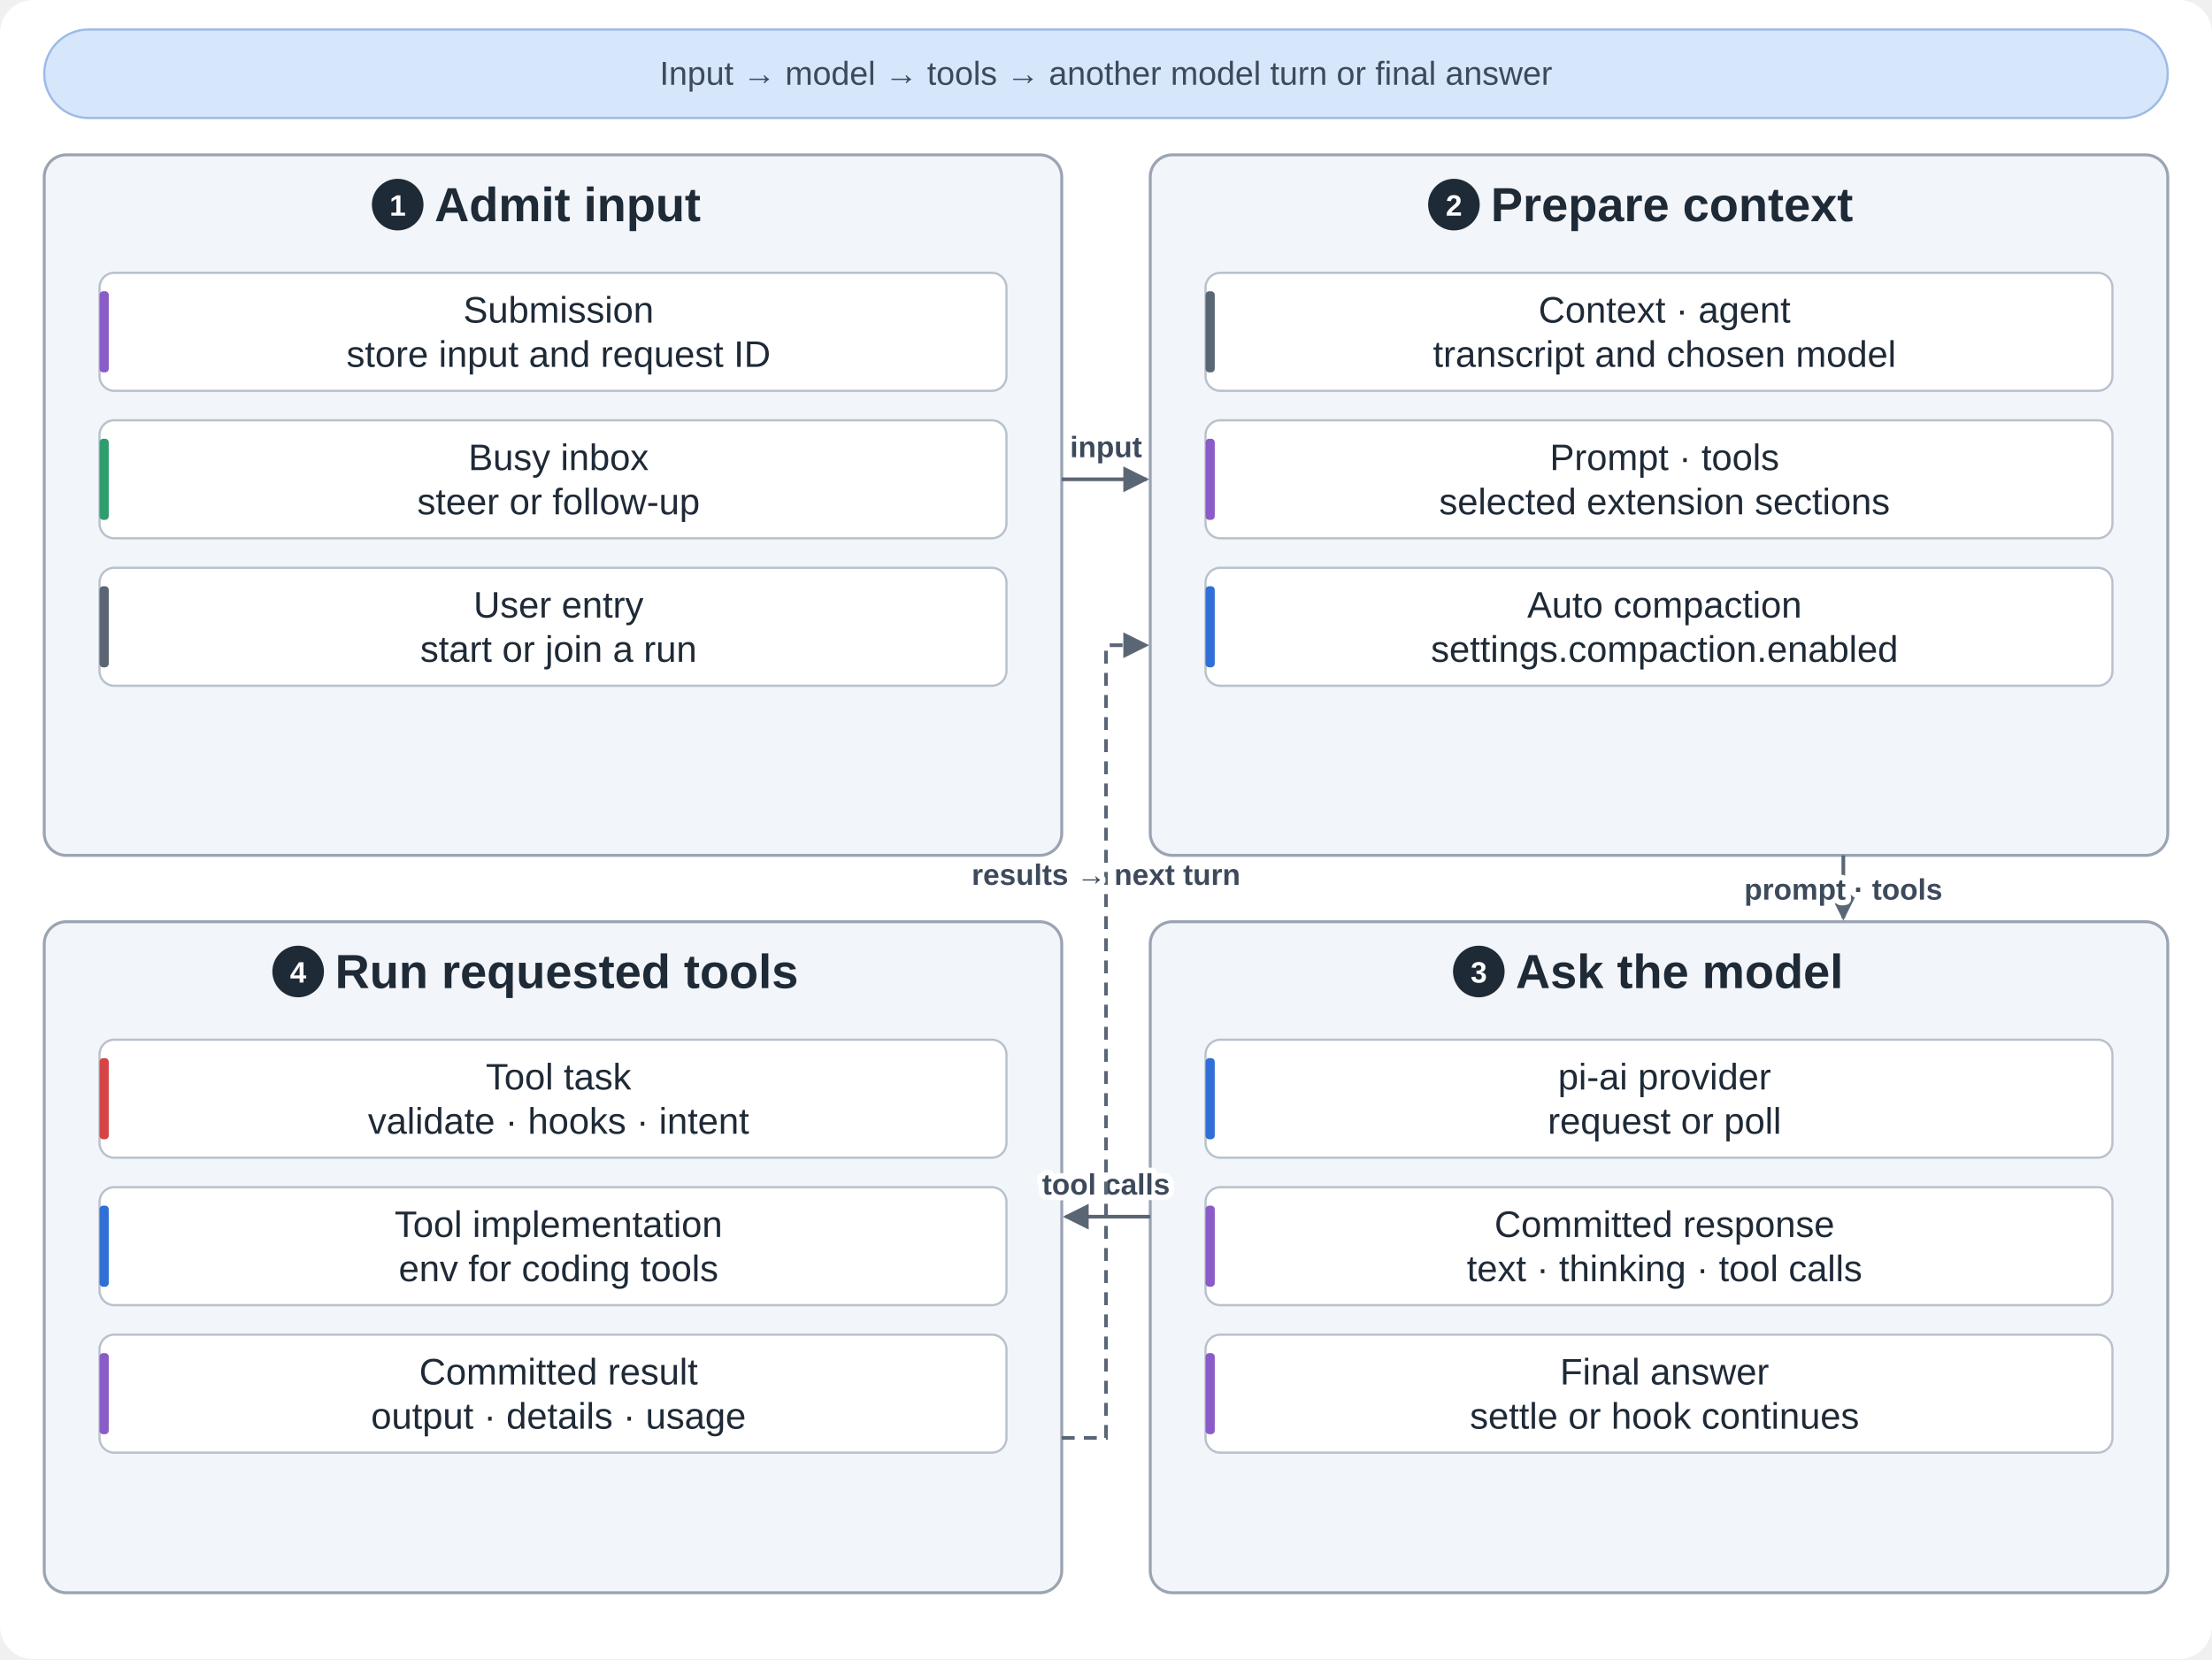
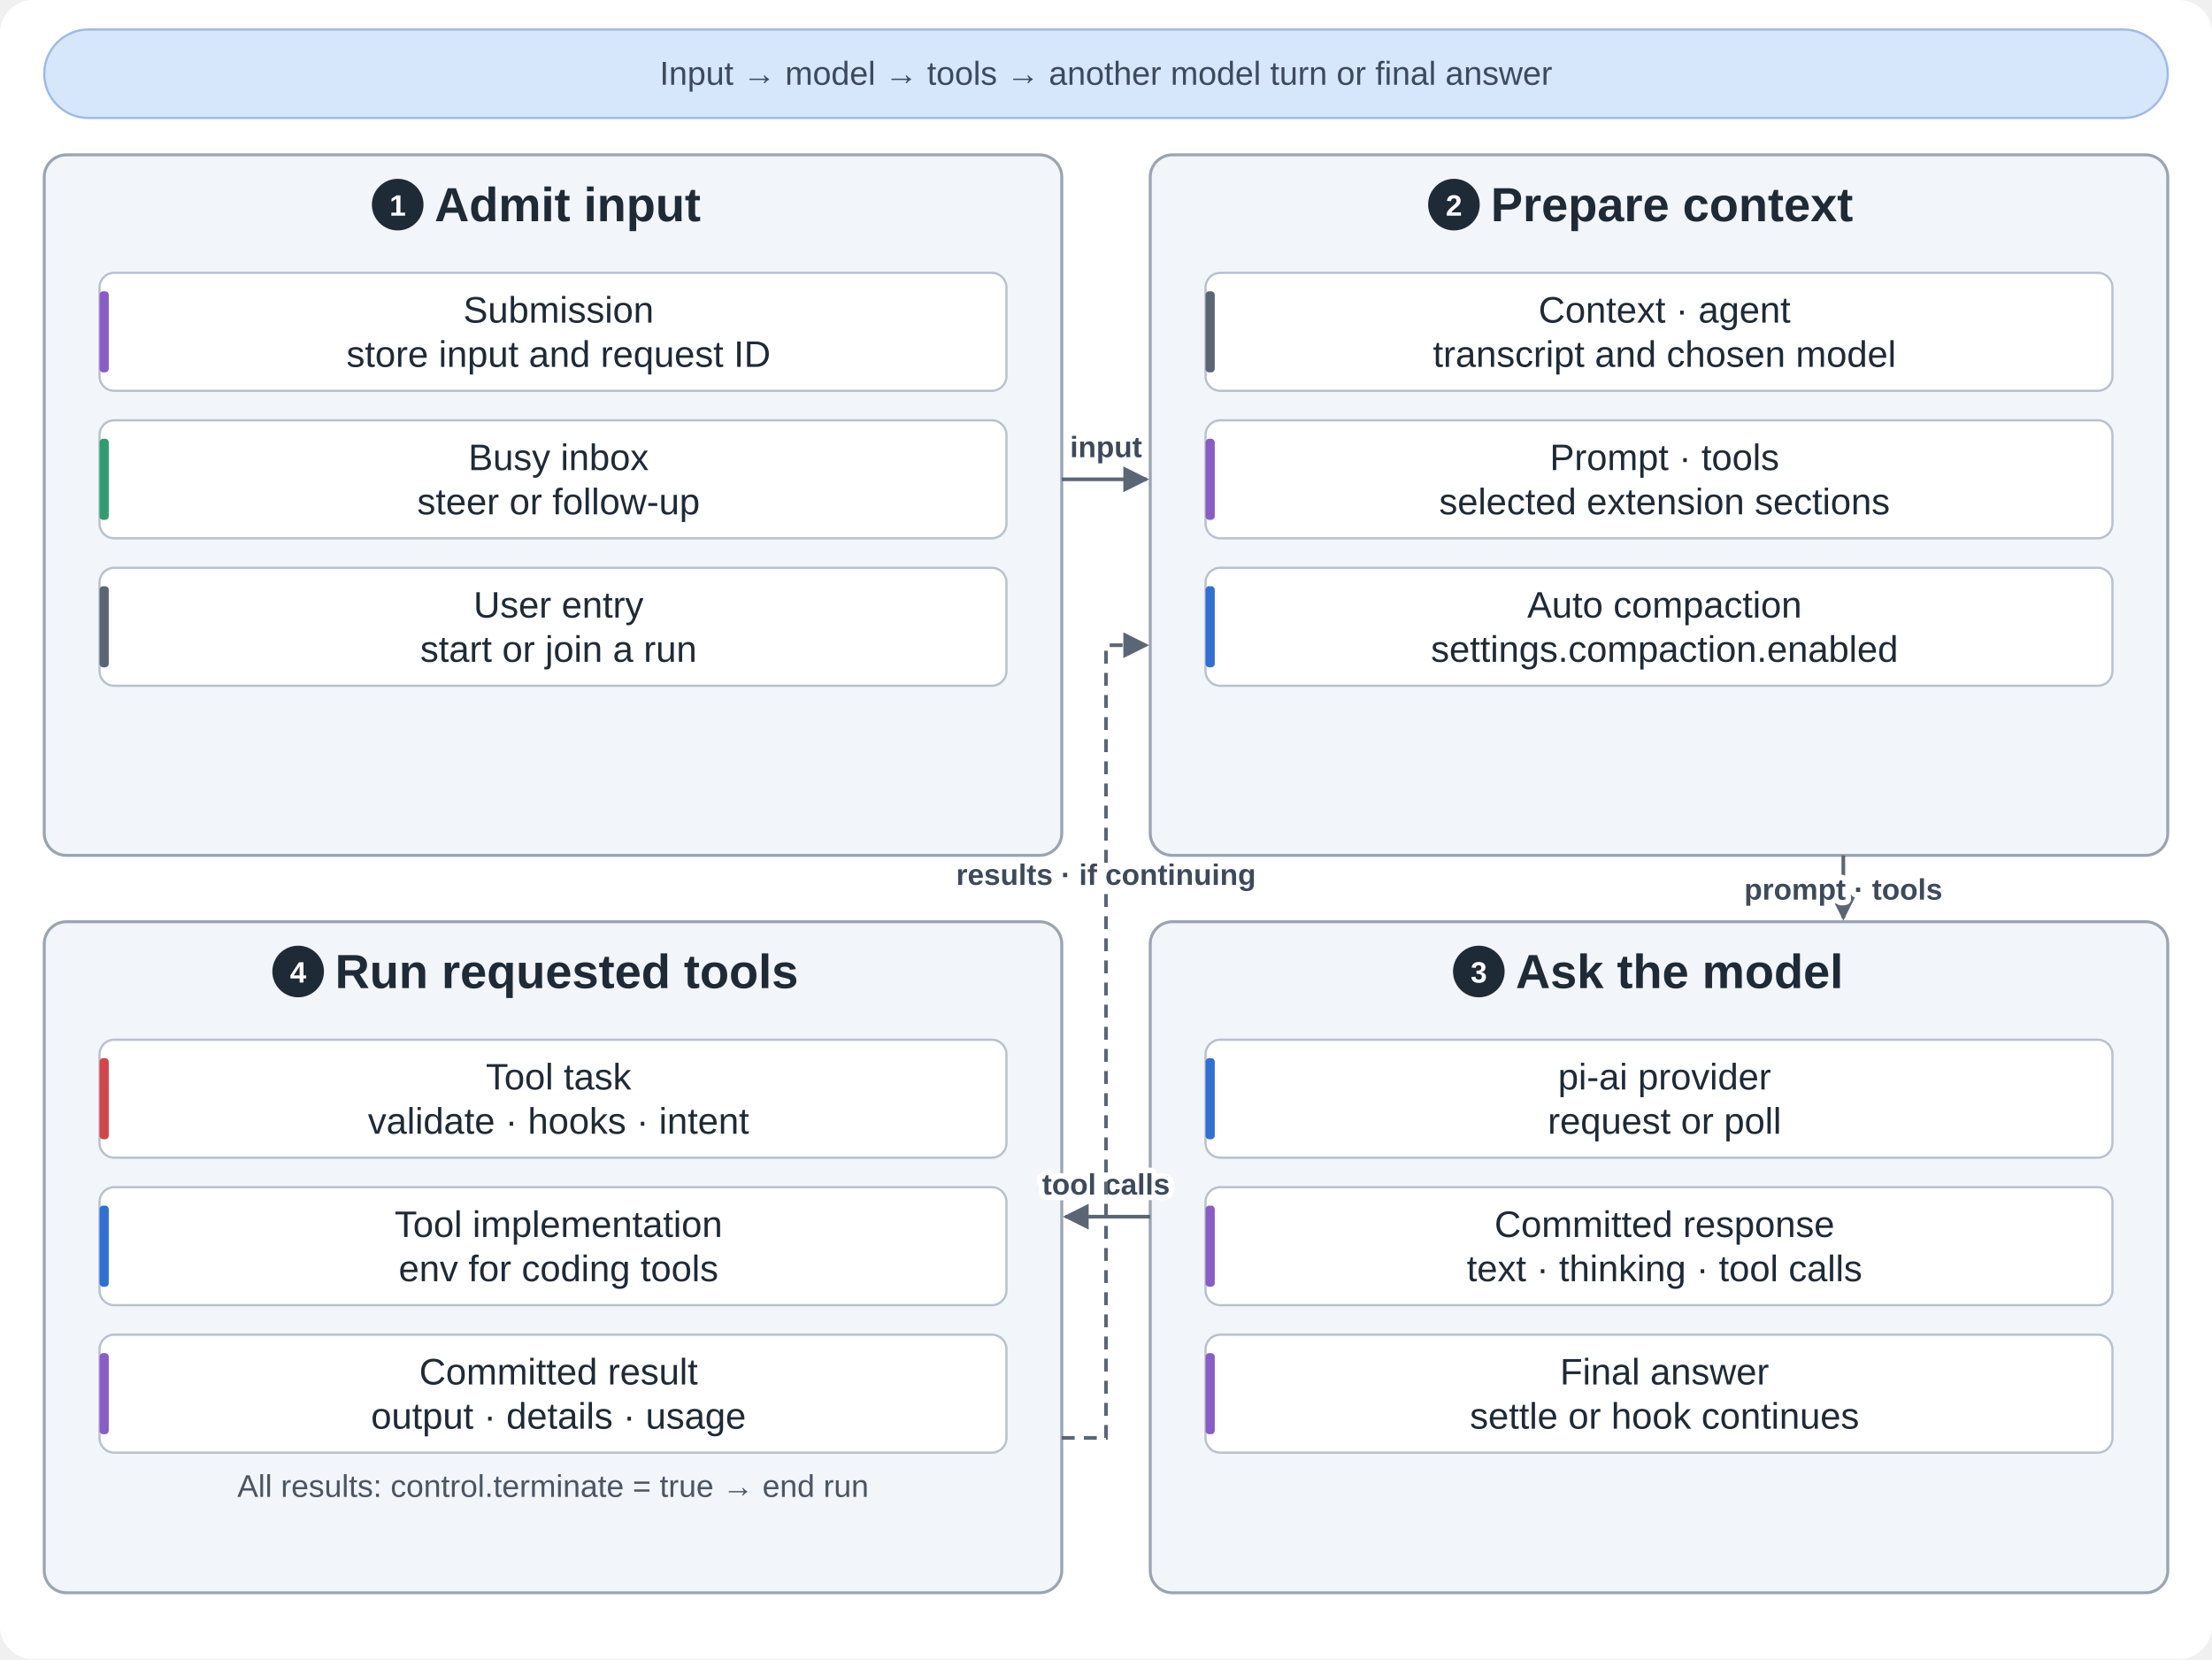
<svg xmlns="http://www.w3.org/2000/svg" viewBox="0 0 1200 900" width="1200" height="900" role="img" aria-labelledby="t d">
  <defs>
    <marker id="arr" viewBox="0 0 10 10" refX="9" refY="5" markerWidth="7" markerHeight="7" orient="auto">
      <path d="M0 0L10 5L0 10z" fill="#5b6675" />
    </marker>
    <marker id="ca" viewBox="0 0 10 10" refX="5" refY="5" markerWidth="6" markerHeight="6" orient="auto">
      <path d="M0 0L10 5L0 10z" fill="#5b6675" />
    </marker>
  </defs>
  <style>
text{font-family:-apple-system,"Helvetica Neue",Arial,"PingFang SC",sans-serif;fill:#1f2a37}
.gt{font-size:26px;font-weight:700}
.st{font-size:20px;font-weight:700}
.ag{font-size:20px}
.q{font-size:18px;fill:#3d4a5c}
.lb{font-size:17px;fill:#4a5565}
.al{font-size:16px;font-weight:600;fill:#3d4a5c;paint-order:stroke;stroke:#ffffff;stroke-width:6px;stroke-linejoin:round}
.grp{fill:#f2f5f9;stroke:#9aa4b2;stroke-width:1.6}
.sub{fill:#e8edf3;stroke:#b8c1cc;stroke-width:1.2}
.agent{fill:#ffffff;stroke:#b8c1cc;stroke-width:1.2}
.human{fill:#d6e6fb;stroke:#9cbbe6;stroke-width:1.2}
.front{fill:#dcf0e0;stroke:#9ccfa8;stroke-width:1.2}
.flow{stroke:#5b6675;stroke-width:2;fill:none;marker-end:url(#arr)}
.back{stroke-dasharray:7 5}
.cyc{stroke:#5b6675;stroke-width:2;fill:none;marker-end:url(#ca)}
.num{fill:#1f2a37}
.numt{font-size:16px;font-weight:700;fill:#ffffff}
</style>
  <rect width="1200" height="900" rx="18" fill="#ffffff" />
  <rect x="24" y="16" width="1152" height="48" rx="24.0" class="human" />
  <text x="600.0" y="46.0" class="q" text-anchor="middle">Input → model → tools → another model turn or final answer</text>
  <rect x="24" y="84" width="552" height="380" rx="12" class="grp" />
  <circle cx="215.75" cy="111" r="14" class="num" />
  <text x="215.75" y="117" class="numt" text-anchor="middle">1</text>
  <text x="235.75" y="120" class="gt" text-anchor="start">Admit input</text>
  <rect x="54" y="148" width="492" height="64" rx="8" class="agent" />
  <rect x="54" y="158" width="5" height="44" rx="2" fill="#8a5cc7" />
  <text x="303.0" y="175.0" class="ag" text-anchor="middle">Submission</text>
  <text x="303.0" y="199.0" class="ag" text-anchor="middle">store input and request ID</text>
  <rect x="54" y="228" width="492" height="64" rx="8" class="agent" />
  <rect x="54" y="238" width="5" height="44" rx="2" fill="#2f9e6e" />
  <text x="303.0" y="255.0" class="ag" text-anchor="middle">Busy inbox</text>
  <text x="303.0" y="279.0" class="ag" text-anchor="middle">steer or follow-up</text>
  <rect x="54" y="308" width="492" height="64" rx="8" class="agent" />
  <rect x="54" y="318" width="5" height="44" rx="2" fill="#5b6675" />
  <text x="303.0" y="335.0" class="ag" text-anchor="middle">User entry</text>
  <text x="303.0" y="359.0" class="ag" text-anchor="middle">start or join a run</text>
  <rect x="624" y="84" width="552" height="380" rx="12" class="grp" />
  <circle cx="788.75" cy="111" r="14" class="num" />
  <text x="788.75" y="117" class="numt" text-anchor="middle">2</text>
  <text x="808.75" y="120" class="gt" text-anchor="start">Prepare context</text>
  <rect x="654" y="148" width="492" height="64" rx="8" class="agent" />
  <rect x="654" y="158" width="5" height="44" rx="2" fill="#5b6675" />
  <text x="903.0" y="175.0" class="ag" text-anchor="middle">Context · agent</text>
  <text x="903.0" y="199.0" class="ag" text-anchor="middle">transcript and chosen model</text>
  <rect x="654" y="228" width="492" height="64" rx="8" class="agent" />
  <rect x="654" y="238" width="5" height="44" rx="2" fill="#8a5cc7" />
  <text x="903.0" y="255.0" class="ag" text-anchor="middle">Prompt · tools</text>
  <text x="903.0" y="279.0" class="ag" text-anchor="middle">selected extension sections</text>
  <rect x="654" y="308" width="492" height="64" rx="8" class="agent" />
  <rect x="654" y="318" width="5" height="44" rx="2" fill="#2f6fd6" />
  <text x="903.0" y="335.0" class="ag" text-anchor="middle">Auto compaction</text>
  <text x="903.0" y="359.0" class="ag" text-anchor="middle">settings.compaction.enabled</text>
  <rect x="624" y="500" width="552" height="364" rx="12" class="grp" />
  <circle cx="802.25" cy="527" r="14" class="num" />
  <text x="802.25" y="533" class="numt" text-anchor="middle">3</text>
  <text x="822.25" y="536" class="gt" text-anchor="start">Ask the model</text>
  <rect x="654" y="564" width="492" height="64" rx="8" class="agent" />
  <rect x="654" y="574" width="5" height="44" rx="2" fill="#2f6fd6" />
  <text x="903.0" y="591.0" class="ag" text-anchor="middle">pi-ai provider</text>
  <text x="903.0" y="615.0" class="ag" text-anchor="middle">request or poll</text>
  <rect x="654" y="644" width="492" height="64" rx="8" class="agent" />
  <rect x="654" y="654" width="5" height="44" rx="2" fill="#8a5cc7" />
  <text x="903.0" y="671.0" class="ag" text-anchor="middle">Committed response</text>
  <text x="903.0" y="695.0" class="ag" text-anchor="middle">text · thinking · tool calls</text>
  <rect x="654" y="724" width="492" height="64" rx="8" class="agent" />
  <rect x="654" y="734" width="5" height="44" rx="2" fill="#8a5cc7" />
  <text x="903.0" y="751.0" class="ag" text-anchor="middle">Final answer</text>
  <text x="903.0" y="775.0" class="ag" text-anchor="middle">settle or hook continues</text>
  <rect x="24" y="500" width="552" height="364" rx="12" class="grp" />
  <circle cx="161.75" cy="527" r="14" class="num" />
  <text x="161.75" y="533" class="numt" text-anchor="middle">4</text>
  <text x="181.75" y="536" class="gt" text-anchor="start">Run requested tools</text>
  <rect x="54" y="564" width="492" height="64" rx="8" class="agent" />
  <rect x="54" y="574" width="5" height="44" rx="2" fill="#d64545" />
  <text x="303.0" y="591.0" class="ag" text-anchor="middle">Tool task</text>
  <text x="303.0" y="615.0" class="ag" text-anchor="middle">validate · hooks · intent</text>
  <rect x="54" y="644" width="492" height="64" rx="8" class="agent" />
  <rect x="54" y="654" width="5" height="44" rx="2" fill="#2f6fd6" />
  <text x="303.0" y="671.0" class="ag" text-anchor="middle">Tool implementation</text>
  <text x="303.0" y="695.0" class="ag" text-anchor="middle">env for coding tools</text>
  <rect x="54" y="724" width="492" height="64" rx="8" class="agent" />
  <rect x="54" y="734" width="5" height="44" rx="2" fill="#8a5cc7" />
  <text x="303.0" y="751.0" class="ag" text-anchor="middle">Committed result</text>
  <text x="303.0" y="775.0" class="ag" text-anchor="middle">output · details · usage</text>
+   <text x="300.0" y="812" class="lb" text-anchor="middle">All results: control.terminate = true → end run</text>
  <path d="M576 260H622" class="flow" />
  <text x="600" y="248" class="al" text-anchor="middle">input</text>
  <path d="M1000 464V498" class="flow" />
  <text x="1000" y="488" class="al" text-anchor="middle">prompt · tools</text>
  <path d="M624 660H578" class="flow" />
  <text x="600" y="648" class="al" text-anchor="middle">tool calls</text>
  <path d="M576 780H600V350H622" class="flow back" />
-   <text x="600" y="480" class="al" text-anchor="middle">results → next turn</text>
+   <text x="600" y="480" class="al" text-anchor="middle">results · if continuing</text>
</svg>
